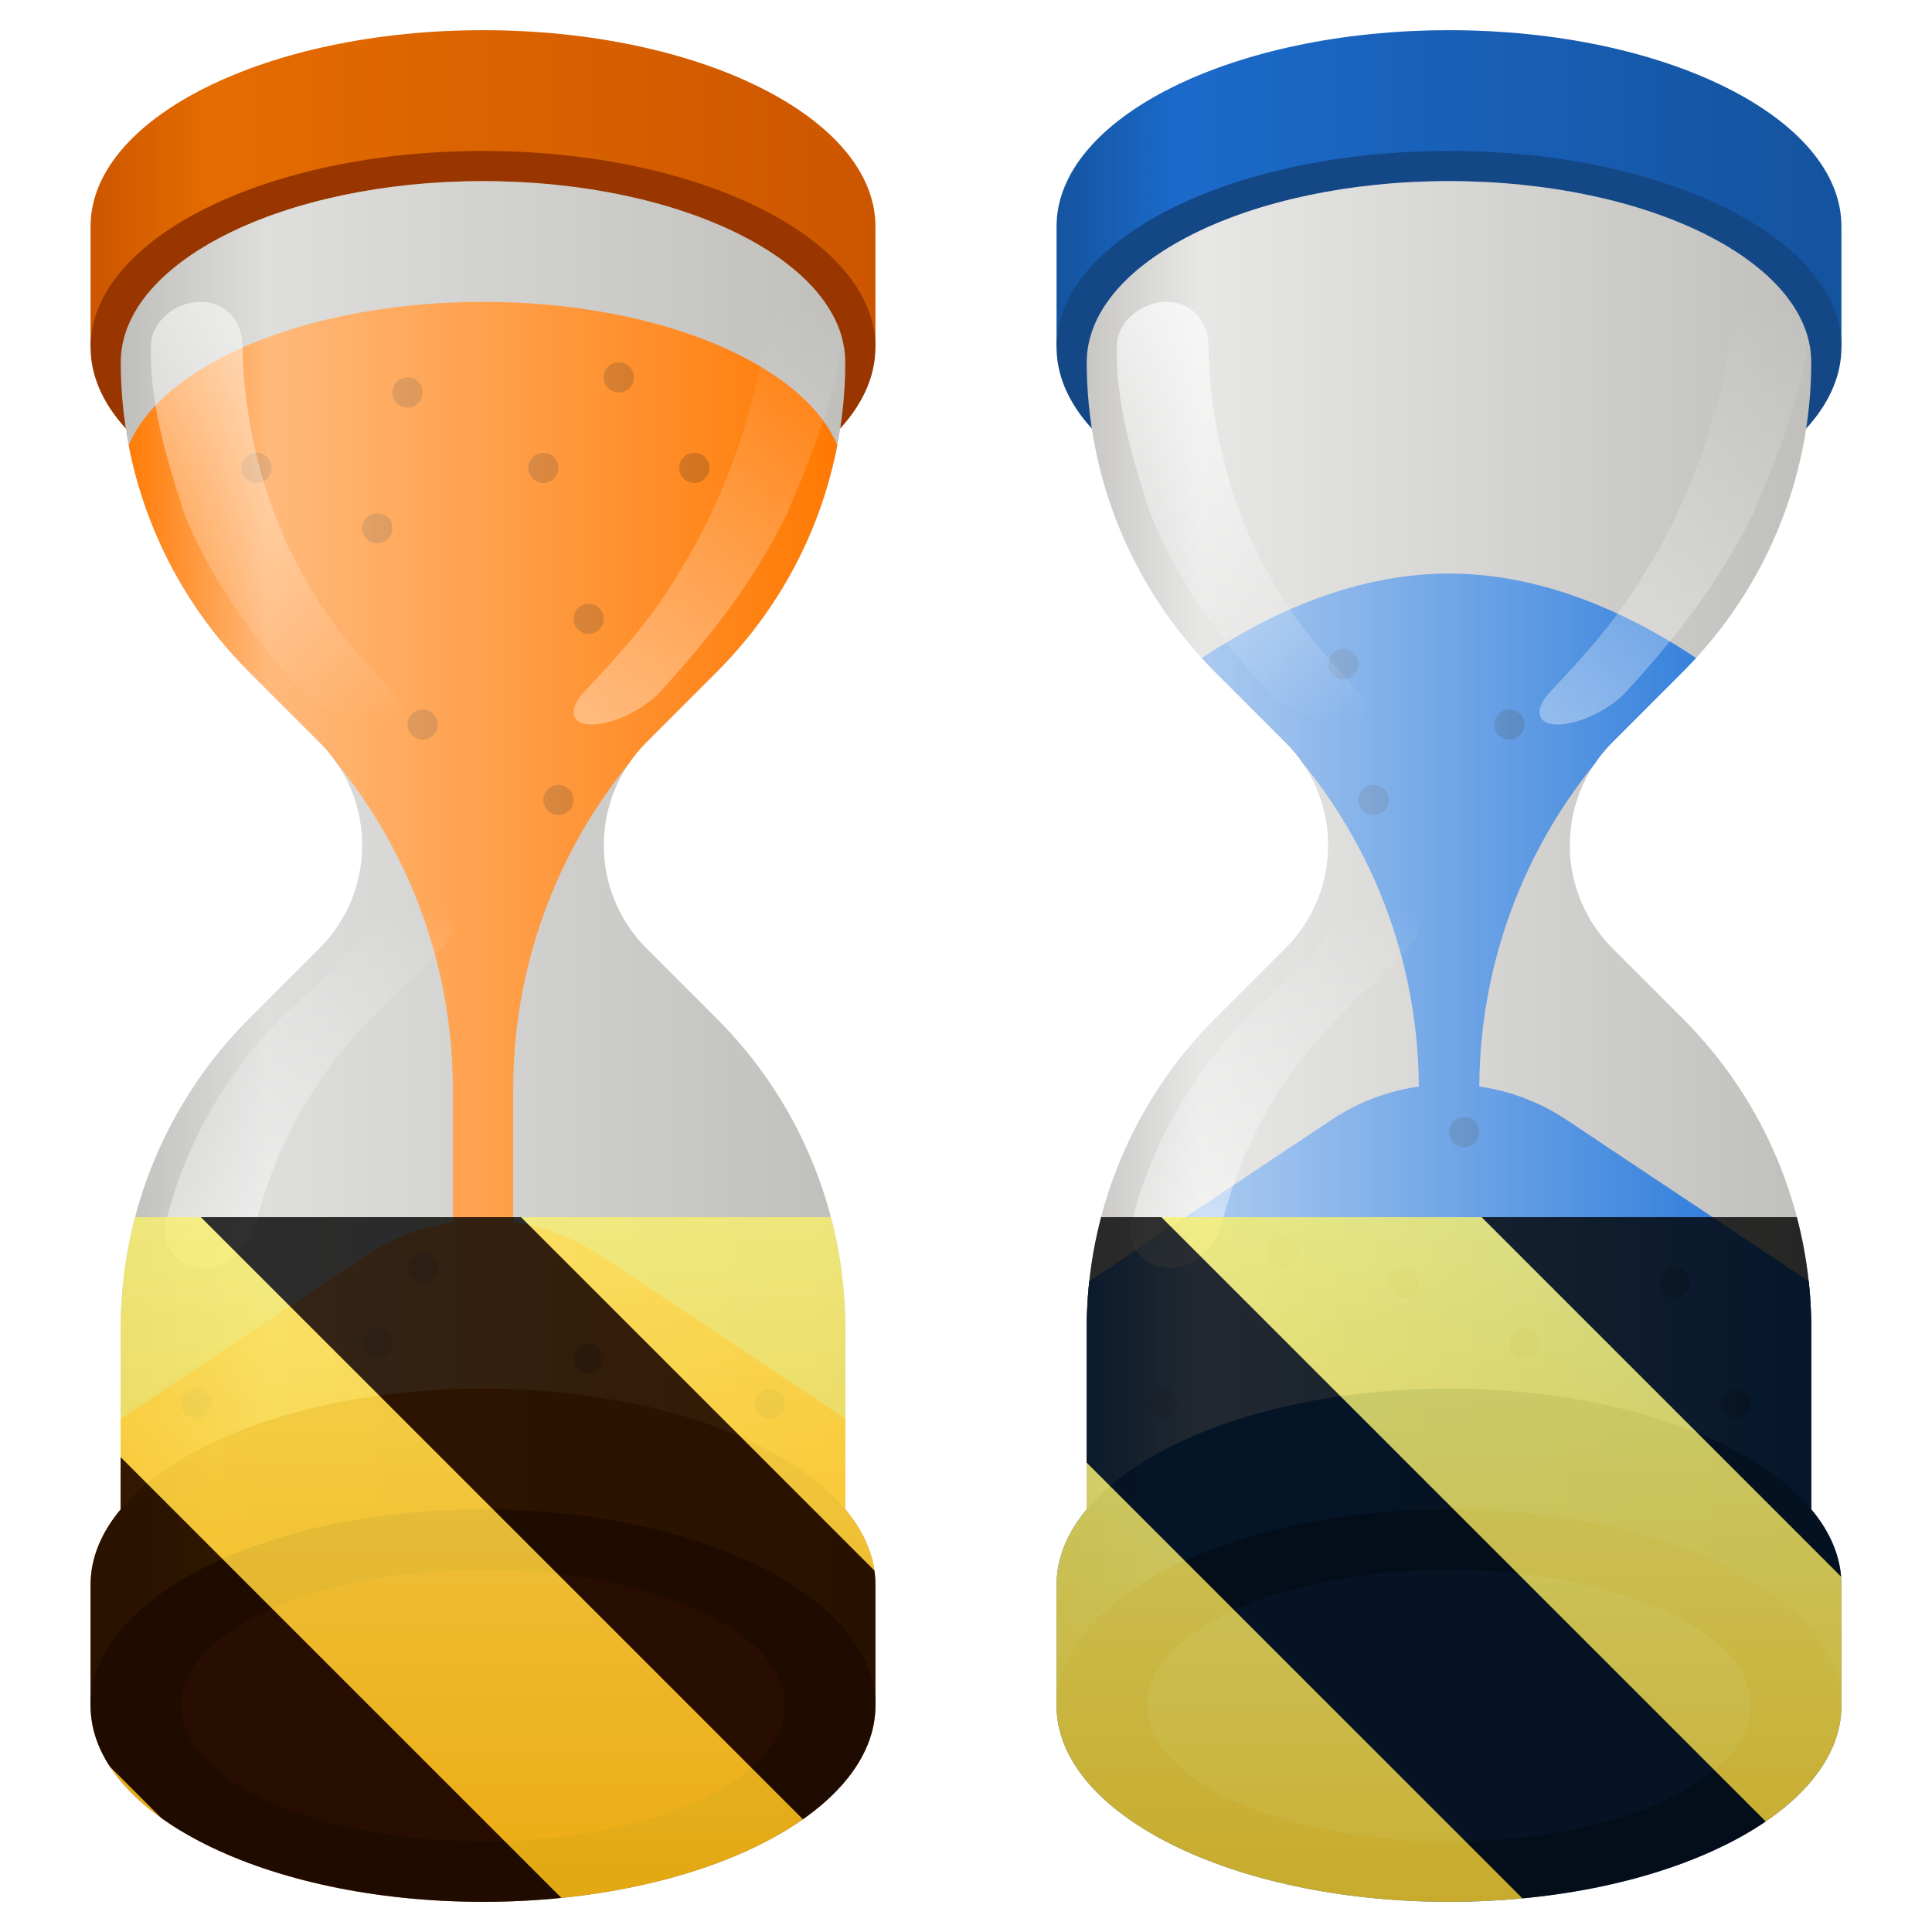
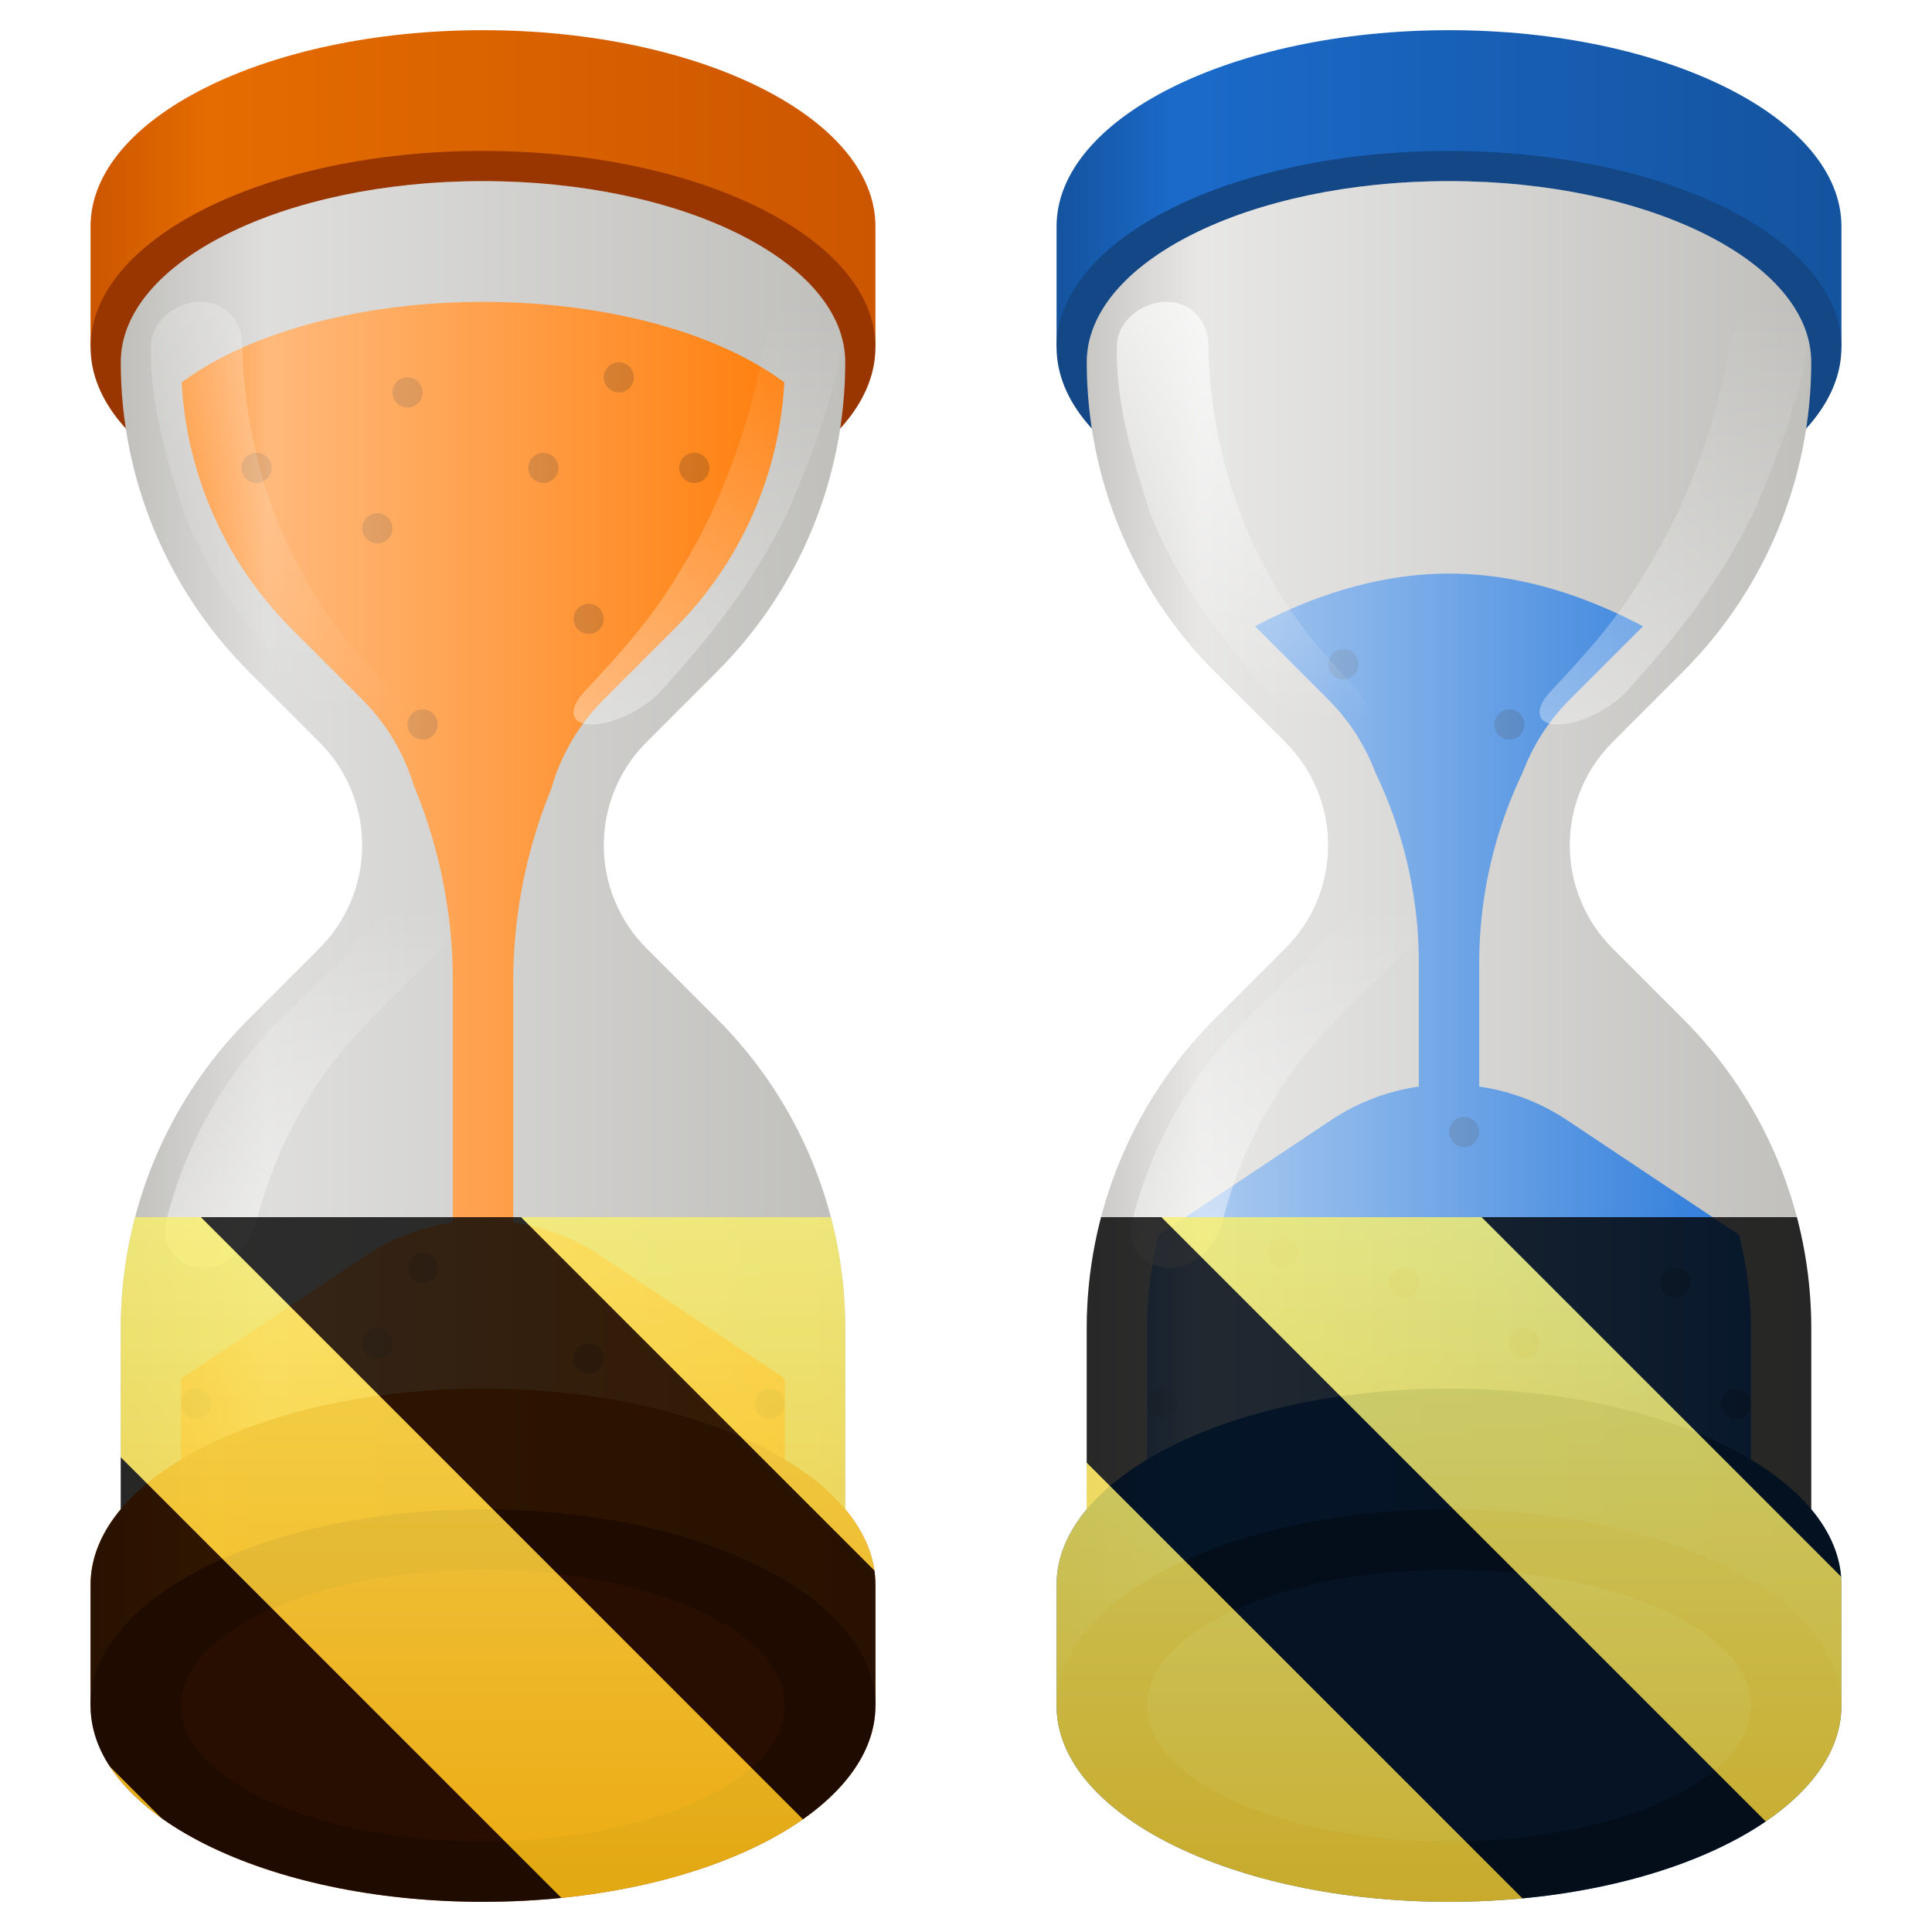
<svg xmlns="http://www.w3.org/2000/svg" xmlns:xlink="http://www.w3.org/1999/xlink" height="128px" viewBox="0 0 128 128" width="128px">
  <linearGradient id="a" gradientUnits="userSpaceOnUse">
    <stop offset="0" stop-color="#cc5600" />
    <stop offset="0.151" stop-color="#e56c00" />
    <stop offset="1" stop-color="#cc5600" />
  </linearGradient>
  <linearGradient id="b" x1="6" x2="58" xlink:href="#a" y1="15" y2="15" />
  <clipPath id="c">
-     <path d="m 8 20 h 48 v 94 h -48 z m 0 0" />
+     <path d="m 12 20 h 40 v 90 h -40 z m 0 0" />
  </clipPath>
  <clipPath id="d">
-     <path d="m 32 12 c -13.254 0 -24 5.371 -24 12 c 0 7.684 3.051 15.051 8.484 20.484 l 4.688 4.688 c 1.812 1.812 2.828 4.266 2.828 6.828 s -1.016 5.016 -2.828 6.828 l -4.688 4.688 c -5.434 5.434 -8.484 12.801 -8.484 20.484 v 26 h 48 v -26 c 0 -7.684 -3.051 -15.051 -8.484 -20.484 l -4.688 -4.688 c -1.812 -1.812 -2.828 -4.266 -2.828 -6.828 s 1.016 -5.016 2.828 -6.828 l 4.688 -4.688 c 5.434 -5.434 8.484 -12.801 8.484 -20.484 c 0 -6.629 -10.746 -12 -24 -12 z m 0 0" />
+     <path d="m 32 16 c -6.086 0 -11.566 1.285 -15.184 3.094 c -3.613 1.805 -4.816 3.754 -4.816 4.906 c 0 6.625 2.629 12.973 7.312 17.656 l 4.688 4.688 c 2.559 2.559 4 6.035 4 9.656 s -1.441 7.098 -4 9.656 l -4.688 4.688 c -4.684 4.684 -7.312 11.031 -7.312 17.656 v 22 h 40 v -22 c 0 -6.625 -2.629 -12.973 -7.312 -17.656 l -4.688 -4.688 c -2.559 -2.559 -4 -6.035 -4 -9.656 s 1.441 -7.098 4 -9.656 l 4.688 -4.688 c 4.684 -4.684 7.312 -11.031 7.312 -17.656 c 0 -1.152 -1.203 -3.102 -4.816 -4.906 c -3.617 -1.809 -9.098 -3.094 -15.184 -3.094 z m 0 0" />
  </clipPath>
  <linearGradient id="e" gradientUnits="userSpaceOnUse" x1="8" x2="56" y1="63" y2="63">
    <stop offset="0" stop-color="#ffffff" stop-opacity="0" />
    <stop offset="0.203" stop-color="#ffffff" stop-opacity="0.482" />
    <stop offset="1" stop-color="#ffffff" stop-opacity="0" />
  </linearGradient>
  <linearGradient id="f" gradientTransform="matrix(1 0 0 1.076923 0.020052 -186.7692)" gradientUnits="userSpaceOnUse" x1="18.262" x2="18.262" y1="192" y2="218">
-     <stop offset="0" stop-color="#ffffff" stop-opacity="0.537" />
+     <stop offset="0" stop-color="#ffffff" stop-opacity="0.243" />
    <stop offset="1" stop-color="#ffffff" stop-opacity="0" />
  </linearGradient>
  <linearGradient id="g" gradientUnits="userSpaceOnUse">
    <stop offset="0" stop-color="#ffffff" stop-opacity="0.498" />
    <stop offset="1" stop-color="#ffffff" stop-opacity="0" />
  </linearGradient>
  <linearGradient id="h" x1="20.467" x2="20.467" xlink:href="#g" y1="84" y2="60" />
  <linearGradient id="i" gradientUnits="userSpaceOnUse">
    <stop offset="0" stop-color="#ffffff" stop-opacity="0.353" />
    <stop offset="1" stop-color="#ffffff" stop-opacity="0" />
  </linearGradient>
  <linearGradient id="j" gradientTransform="matrix(-0.843082 0 -0.164943 1.076923 96.23744 -186.7692)" x1="18.262" x2="18.262" xlink:href="#i" y1="218" y2="192" />
  <linearGradient id="k" x1="6" x2="58" xlink:href="#a" y1="105" y2="105" />
  <linearGradient id="l" gradientUnits="userSpaceOnUse">
    <stop offset="0" stop-color="#14539e" />
    <stop offset="0.151" stop-color="#1b6aca" />
    <stop offset="1" stop-color="#14539e" />
  </linearGradient>
  <linearGradient id="m" x1="70" x2="122" xlink:href="#l" y1="15" y2="15" />
  <clipPath id="n">
-     <path d="m 72 38 h 48 v 76 h -48 z m 0 0" />
+     <path d="m 76 38 h 40 v 72 h -40 z m 0 0" />
  </clipPath>
  <clipPath id="o">
-     <path d="m 96 12 c 13.254 0 24 5.371 24 12 c 0 7.684 -3.051 15.051 -8.484 20.484 l -4.688 4.688 c -1.812 1.812 -2.828 4.266 -2.828 6.828 s 1.016 5.016 2.828 6.828 l 4.688 4.688 c 5.434 5.434 8.484 12.801 8.484 20.484 v 26 h -48 v -26 c 0 -7.684 3.051 -15.051 8.484 -20.484 l 4.688 -4.688 c 1.812 -1.812 2.828 -4.266 2.828 -6.828 s -1.016 -5.016 -2.828 -6.828 l -4.688 -4.688 c -5.434 -5.434 -8.484 -12.801 -8.484 -20.484 c 0 -6.629 10.746 -12 24 -12 z m 0 0" />
+     <path d="m 96 16 c -6.086 0 -11.566 1.285 -15.184 3.094 c -3.613 1.805 -4.816 3.754 -4.816 4.906 c 0 6.625 2.629 12.973 7.312 17.656 l 4.688 4.688 c 2.559 2.559 4 6.035 4 9.656 s -1.441 7.098 -4 9.656 l -4.688 4.688 c -4.684 4.684 -7.312 11.031 -7.312 17.656 v 22 h 40 v -22 c 0 -6.625 -2.629 -12.973 -7.312 -17.656 l -4.688 -4.688 c -2.559 -2.559 -4 -6.035 -4 -9.656 s 1.441 -7.098 4 -9.656 l 4.688 -4.688 c 4.684 -4.684 7.312 -11.031 7.312 -17.656 c 0 -1.152 -1.203 -3.102 -4.82 -4.906 c -3.613 -1.809 -9.094 -3.094 -15.18 -3.094 z m 0 0" />
  </clipPath>
  <linearGradient id="p" gradientUnits="userSpaceOnUse" x1="72" x2="120" y1="63" y2="63">
    <stop offset="0" stop-color="#ffffff" stop-opacity="0.122" />
    <stop offset="0.157" stop-color="#ffffff" stop-opacity="0.631" />
    <stop offset="1" stop-color="#ffffff" stop-opacity="0" />
  </linearGradient>
  <linearGradient id="q" gradientTransform="matrix(1 0 0 1.076923 64.02005 -186.7692)" gradientUnits="userSpaceOnUse" x1="18.262" x2="18.262" y1="192" y2="218">
    <stop offset="0" stop-color="#ffffff" stop-opacity="0.667" />
    <stop offset="1" stop-color="#ffffff" stop-opacity="0" />
  </linearGradient>
  <linearGradient id="r" x1="84.467" x2="84.467" xlink:href="#g" y1="84" y2="60" />
  <linearGradient id="s" gradientTransform="matrix(-0.843082 0 -0.164943 1.076923 160.2374 -186.7692)" x1="18.262" x2="18.262" xlink:href="#i" y1="218" y2="192" />
  <linearGradient id="t" x1="70" x2="122" xlink:href="#l" y1="105" y2="105" />
  <clipPath id="u">
-     <path d="m 8 20 h 48 v 94 h -48 z m 0 0" />
+     <path d="m 12 20 h 40 v 90 h -40 z m 0 0" />
  </clipPath>
  <clipPath id="v">
-     <path d="m 32 12 c -13.254 0 -24 5.371 -24 12 c 0 7.684 3.051 15.051 8.484 20.484 l 4.688 4.688 c 1.812 1.812 2.828 4.266 2.828 6.828 s -1.016 5.016 -2.828 6.828 l -4.688 4.688 c -5.434 5.434 -8.484 12.801 -8.484 20.484 v 26 h 48 v -26 c 0 -7.684 -3.051 -15.051 -8.484 -20.484 l -4.688 -4.688 c -1.812 -1.812 -2.828 -4.266 -2.828 -6.828 s 1.016 -5.016 2.828 -6.828 l 4.688 -4.688 c 5.434 -5.434 8.484 -12.801 8.484 -20.484 c 0 -6.629 -10.746 -12 -24 -12 z m 0 0" />
+     <path d="m 32 16 c -6.086 0 -11.566 1.285 -15.184 3.094 c -3.613 1.805 -4.816 3.754 -4.816 4.906 c 0 6.625 2.629 12.973 7.312 17.656 l 4.688 4.688 c 2.559 2.559 4 6.035 4 9.656 s -1.441 7.098 -4 9.656 l -4.688 4.688 c -4.684 4.684 -7.312 11.031 -7.312 17.656 v 22 h 40 v -22 c 0 -6.625 -2.629 -12.973 -7.312 -17.656 l -4.688 -4.688 c -2.559 -2.559 -4 -6.035 -4 -9.656 s 1.441 -7.098 4 -9.656 l 4.688 -4.688 c 4.684 -4.684 7.312 -11.031 7.312 -17.656 c 0 -1.152 -1.203 -3.102 -4.816 -4.906 c -3.617 -1.809 -9.098 -3.094 -15.184 -3.094 z m 0 0" />
  </clipPath>
  <clipPath id="w">
-     <path d="m 72 38 h 48 v 76 h -48 z m 0 0" />
+     <path d="m 76 38 h 40 v 72 h -40 z m 0 0" />
  </clipPath>
  <clipPath id="x">
-     <path d="m 96 12 c 13.254 0 24 5.371 24 12 c 0 7.684 -3.051 15.051 -8.484 20.484 l -4.688 4.688 c -1.812 1.812 -2.828 4.266 -2.828 6.828 s 1.016 5.016 2.828 6.828 l 4.688 4.688 c 5.434 5.434 8.484 12.801 8.484 20.484 v 26 h -48 v -26 c 0 -7.684 3.051 -15.051 8.484 -20.484 l 4.688 -4.688 c 1.812 -1.812 2.828 -4.266 2.828 -6.828 s -1.016 -5.016 -2.828 -6.828 l -4.688 -4.688 c -5.434 -5.434 -8.484 -12.801 -8.484 -20.484 c 0 -6.629 10.746 -12 24 -12 z m 0 0" />
+     <path d="m 96 16 c -6.086 0 -11.566 1.285 -15.184 3.094 c -3.613 1.805 -4.816 3.754 -4.816 4.906 c 0 6.625 2.629 12.973 7.312 17.656 l 4.688 4.688 c 2.559 2.559 4 6.035 4 9.656 s -1.441 7.098 -4 9.656 l -4.688 4.688 c -4.684 4.684 -7.312 11.031 -7.312 17.656 v 22 h 40 v -22 c 0 -6.625 -2.629 -12.973 -7.312 -17.656 l -4.688 -4.688 c -2.559 -2.559 -4 -6.035 -4 -9.656 s 1.441 -7.098 4 -9.656 l 4.688 -4.688 c 4.684 -4.684 7.312 -11.031 7.312 -17.656 c 0 -1.152 -1.203 -3.102 -4.82 -4.906 c -3.613 -1.809 -9.094 -3.094 -15.18 -3.094 z m 0 0" />
  </clipPath>
  <clipPath id="y">
    <rect height="128" width="128" />
  </clipPath>
  <clipPath id="z">
    <rect height="128" width="128" />
  </clipPath>
  <filter id="A" height="100%" width="100%" x="0%" y="0%">
    <feColorMatrix in="SourceGraphic" type="matrix" values="0 0 0 0 1 0 0 0 0 1 0 0 0 0 1 0 0 0 1 0" />
  </filter>
  <mask id="B">
    <g clip-path="url(#z)" filter="url(#A)">
      <g clip-path="url(#y)">
        <path d="m 32 2 c -14.359 0 -26 5.82 -26 13 v 8 h 5.523 c 4.922 3.152 12.477 4.996 20.477 5 c 8 -0.004 15.555 -1.848 20.477 -5 h 5.523 v -8 c 0 -7.18 -11.641 -13 -26 -13 z m 0 0" fill="url(#b)" />
        <path d="m 58 23 c 0 7.18 -11.641 13 -26 13 s -26 -5.82 -26 -13 s 11.641 -13 26 -13 s 26 5.82 26 13 z m 0 0" fill="#993600" />
        <path d="m 32 12 c -13.254 0 -24 5.371 -24 12 c 0 7.684 3.051 15.051 8.484 20.484 l 4.688 4.688 c 1.812 1.812 2.828 4.266 2.828 6.828 s -1.016 5.016 -2.828 6.828 l -4.688 4.688 c -5.434 5.434 -8.484 12.801 -8.484 20.484 v 26 h 48 v -26 c 0 -7.684 -3.051 -15.051 -8.484 -20.484 l -4.688 -4.688 c -1.812 -1.812 -2.828 -4.266 -2.828 -6.828 s 1.016 -5.016 2.828 -6.828 l 4.688 -4.688 c 5.434 -5.434 8.484 -12.801 8.484 -20.484 c 0 -6.629 -10.746 -12 -24 -12 z m 0 0" fill="#c0bfbc" />
        <g clip-path="url(#u)">
          <g clip-path="url(#v)">
-             <path d="m 32 20 c -13.254 0 -24 5.371 -24 12 v 16 h 12 c 6.402 6.402 10 15.086 10 24.145 v 8.84 c -2.035 0.293 -4.023 1.031 -5.809 2.223 l -16.191 10.793 v 20 h 48 v -20 l -16.191 -10.793 c -1.785 -1.191 -3.773 -1.93 -5.809 -2.223 v -8.84 c 0 -9.059 3.598 -17.742 10 -24.145 h 12 v -16 c 0 -6.629 -10.746 -12 -24 -12 z m 0 0" fill="#ff7800" />
+             <path d="m 32 20 c -13.254 0 -24 5.371 -24 12 v 16 h 17.41 c 3.008 5.16 4.59 11.027 4.59 17 v 16 h -0.078 c -2.008 0.301 -3.969 1.031 -5.73 2.207 l -16.191 10.793 v 20 h 48 v -20 l -16.191 -10.793 c -1.762 -1.176 -3.723 -1.906 -5.73 -2.207 h -0.078 v -16 c 0.012 -5.977 1.609 -11.844 4.629 -17 h 17.371 v -16 c 0 -6.629 -10.746 -12 -24 -12 z m 0 0" fill="#ff7800" />
          </g>
        </g>
        <path d="m 18 31 c 0 0.551 -0.449 1 -1 1 s -1 -0.449 -1 -1 s 0.449 -1 1 -1 s 1 0.449 1 1 z m 0 0" fill-opacity="0.2" />
        <path d="m 26 35 c 0 0.551 -0.449 1 -1 1 s -1 -0.449 -1 -1 s 0.449 -1 1 -1 s 1 0.449 1 1 z m 0 0" fill-opacity="0.2" />
        <path d="m 37 31 c 0 0.551 -0.449 1 -1 1 s -1 -0.449 -1 -1 s 0.449 -1 1 -1 s 1 0.449 1 1 z m 0 0" fill-opacity="0.2" />
        <path d="m 28 26 c 0 0.551 -0.449 1 -1 1 s -1 -0.449 -1 -1 s 0.449 -1 1 -1 s 1 0.449 1 1 z m 0 0" fill-opacity="0.2" />
        <path d="m 40 41 c 0 0.551 -0.449 1 -1 1 s -1 -0.449 -1 -1 s 0.449 -1 1 -1 s 1 0.449 1 1 z m 0 0" fill-opacity="0.2" />
        <path d="m 47 31 c 0 0.551 -0.449 1 -1 1 s -1 -0.449 -1 -1 s 0.449 -1 1 -1 s 1 0.449 1 1 z m 0 0" fill-opacity="0.2" />
        <path d="m 42 25 c 0 0.551 -0.449 1 -1 1 s -1 -0.449 -1 -1 s 0.449 -1 1 -1 s 1 0.449 1 1 z m 0 0" fill-opacity="0.2" />
        <path d="m 29 48 c 0 0.551 -0.449 1 -1 1 s -1 -0.449 -1 -1 s 0.449 -1 1 -1 s 1 0.449 1 1 z m 0 0" fill-opacity="0.2" />
-         <path d="m 38 53 c 0 0.551 -0.449 1 -1 1 s -1 -0.449 -1 -1 s 0.449 -1 1 -1 s 1 0.449 1 1 z m 0 0" fill-opacity="0.2" />
        <path d="m 29 84 c 0 0.551 -0.449 1 -1 1 s -1 -0.449 -1 -1 s 0.449 -1 1 -1 s 1 0.449 1 1 z m 0 0" fill-opacity="0.2" />
        <path d="m 40 90 c 0 0.551 -0.449 1 -1 1 s -1 -0.449 -1 -1 s 0.449 -1 1 -1 s 1 0.449 1 1 z m 0 0" fill-opacity="0.2" />
        <path d="m 26 89 c 0 0.551 -0.449 1 -1 1 s -1 -0.449 -1 -1 s 0.449 -1 1 -1 s 1 0.449 1 1 z m 0 0" fill-opacity="0.2" />
        <path d="m 52 93 c 0 0.551 -0.449 1 -1 1 s -1 -0.449 -1 -1 s 0.449 -1 1 -1 s 1 0.449 1 1 z m 0 0" fill-opacity="0.2" />
        <path d="m 14 93 c 0 0.551 -0.449 1 -1 1 s -1 -0.449 -1 -1 s 0.449 -1 1 -1 s 1 0.449 1 1 z m 0 0" fill-opacity="0.2" />
        <path d="m 32 12 c -13.254 0 -24 5.371 -24 12 c 0 7.684 3.051 15.051 8.484 20.484 l 4.688 4.688 c 1.812 1.812 2.828 4.266 2.828 6.828 s -1.016 5.016 -2.828 6.828 l -4.688 4.688 c -5.434 5.434 -8.484 12.801 -8.484 20.484 v 26 h 48 v -26 c 0 -7.684 -3.051 -15.051 -8.484 -20.484 l -4.688 -4.688 c -1.812 -1.812 -2.828 -4.266 -2.828 -6.828 s 1.016 -5.016 2.828 -6.828 l 4.688 -4.688 c 5.434 -5.434 8.484 -12.801 8.484 -20.484 c 0 -6.629 -10.746 -12 -24 -12 z m 0 0" fill="url(#e)" />
        <path d="m 10 22.852 c -0.125 3.816 1.086 7.723 2.227 11.242 c 1.969 4.797 4.793 8.383 7.766 11.695 c 1.105 1.234 3.371 2.211 5.027 2.211 s 2.086 -0.984 0.957 -2.195 c -2.285 -2.449 -4.523 -4.949 -6.074 -8.051 c -2.41 -4.258 -3.801 -9.938 -3.84 -14.879 c -0.012 -1.59 -1.141 -2.875 -2.734 -2.875 h -0.078 c -1.59 0 -3.199 1.266 -3.25 2.852 z m 0 0" fill="url(#f)" />
        <path d="m 23.539 62.473 c -1.441 1.801 -3.246 3.32 -4.969 5.043 c -3.699 3.715 -6.305 8.352 -7.57 13.398 c -0.422 1.684 0.809 3.086 2.547 3.086 c 1.578 0 3.031 -1.402 3.453 -3.086 c 1.266 -5.047 3.871 -9.684 7.57 -13.398 c 1.531 -1.66 3.496 -3.266 4.973 -5.047 c 1.039 -1.246 0.273 -2.469 -1.355 -2.469 h -0.102 c -1.629 0 -3.531 1.203 -4.547 2.473 z m 0 0" fill="url(#h)" />
        <path d="m 55.719 22.852 c -0.48 3.816 -2.098 7.723 -3.598 11.242 c -2.395 4.797 -5.328 8.383 -8.34 11.695 c -1.125 1.234 -3.18 2.211 -4.578 2.211 s -1.609 -0.984 -0.469 -2.195 c 2.301 -2.449 4.57 -4.949 6.355 -8.051 c 2.684 -4.258 4.727 -9.938 5.512 -14.879 c 0.254 -1.59 1.406 -2.875 2.746 -2.875 h 0.066 c 1.344 0 2.504 1.266 2.305 2.852 z m 0 0" fill="url(#j)" />
        <path d="m 32 92 c -14.359 0 -26 5.82 -26 13 v 8 h 5.523 c 4.922 3.152 12.477 4.996 20.477 5 c 8 -0.004 15.555 -1.848 20.477 -5 h 5.523 v -8 c 0 -7.18 -11.641 -13 -26 -13 z m 0 0" fill="url(#k)" />
        <path d="m 58 113 c 0 7.18 -11.641 13 -26 13 s -26 -5.82 -26 -13 s 11.641 -13 26 -13 s 26 5.82 26 13 z m 0 0" fill="#993600" />
        <path d="m 47.871 112.988 c -0.996 4.004 -7.801 7.012 -15.871 7.012 c -8.062 0 -14.863 -3 -15.871 -7 c -0.082 0.332 -0.129 0.664 -0.129 1 c 0 4.418 7.164 8 16 8 s 16 -3.582 16 -8 c 0 -0.34 -0.043 -0.676 -0.129 -1.012 z m 0 0" fill="#993600" fill-opacity="0.502" />
        <path d="m 52 113 c 0 4.969 -8.953 9 -20 9 s -20 -4.031 -20 -9 s 8.953 -9 20 -9 s 20 4.031 20 9 z m 0 0" fill="#c64600" />
        <path d="m 96 2 c -14.359 0 -26 5.82 -26 13 v 8 h 5.523 c 4.922 3.152 12.477 4.996 20.477 5 c 8 -0.004 15.555 -1.848 20.477 -5 h 5.523 v -8 c 0 -7.18 -11.641 -13 -26 -13 z m 0 0" fill="url(#m)" />
        <path d="m 122 23 c 0 7.18 -11.641 13 -26 13 s -26 -5.82 -26 -13 s 11.641 -13 26 -13 s 26 5.82 26 13 z m 0 0" fill="#134786" />
        <path d="m 96 12 c -13.254 0 -24 5.371 -24 12 c 0 7.684 3.051 15.051 8.484 20.484 l 4.688 4.688 c 1.812 1.812 2.828 4.266 2.828 6.828 s -1.016 5.016 -2.828 6.828 l -4.688 4.688 c -5.434 5.434 -8.484 12.801 -8.484 20.484 v 26 h 48 v -26 c 0 -7.684 -3.051 -15.051 -8.484 -20.484 l -4.688 -4.688 c -1.812 -1.812 -2.828 -4.266 -2.828 -6.828 s 1.016 -5.016 2.828 -6.828 l 4.688 -4.688 c 5.434 -5.434 8.484 -12.801 8.484 -20.484 c 0 -6.629 -10.746 -12 -24 -12 z m 0 0" fill="#c0bfbc" />
        <g clip-path="url(#w)">
          <g clip-path="url(#x)">
-             <path d="m 96 38 c -13.254 0 -24 12 -24 12 v 2 h 10 v -4 h 2 c 6.363 6.363 9.957 14.984 10 23.984 c -2.039 0.293 -4.023 1.031 -5.809 2.223 l -16.191 10.793 v 29 h 48 v -29 l -16.191 -10.793 c -1.781 -1.188 -3.766 -1.93 -5.801 -2.223 c 0.039 -9 3.629 -17.617 9.992 -23.984 h 2 v 4 h 10 v -2 s -10.746 -12 -24 -12 z m 8.883 14 v 4 h 1.117 v -4 z m 0 0" fill="#1c71d8" />
+             <path d="m 96 38 c -13.254 0 -24 12 -24 12 v 2 h 10 v -4 h 7.344 c 3.027 4.703 4.645 10.176 4.656 15.77 v 8.23 h -0.078 c -2.012 0.301 -3.969 1.031 -5.73 2.207 l -16.191 10.793 v 29 h 48 v -29 l -16.191 -10.793 c -1.758 -1.172 -3.715 -1.906 -5.723 -2.207 h -0.086 v -8.23 c 0.012 -5.594 1.629 -11.066 4.656 -15.77 h 7.344 v 4 h 10 v -2 s -10.746 -12 -24 -12 z m 0 0" fill="#1c71d8" />
          </g>
        </g>
        <path d="m 88 44 c 0 0.551 0.449 1 1 1 s 1 -0.449 1 -1 s -0.449 -1 -1 -1 s -1 0.449 -1 1 z m 0 0" fill-opacity="0.2" />
        <path d="m 99 48 c 0 0.551 0.449 1 1 1 s 1 -0.449 1 -1 s -0.449 -1 -1 -1 s -1 0.449 -1 1 z m 0 0" fill-opacity="0.2" />
-         <path d="m 90 53 c 0 0.551 0.449 1 1 1 s 1 -0.449 1 -1 s -0.449 -1 -1 -1 s -1 0.449 -1 1 z m 0 0" fill-opacity="0.2" />
        <path d="m 84 83 c 0 0.551 0.449 1 1 1 s 1 -0.449 1 -1 s -0.449 -1 -1 -1 s -1 0.449 -1 1 z m 0 0" fill-opacity="0.2" />
        <path d="m 110 85 c 0 0.551 0.449 1 1 1 s 1 -0.449 1 -1 s -0.449 -1 -1 -1 s -1 0.449 -1 1 z m 0 0" fill-opacity="0.2" />
        <path d="m 96 75 c 0 0.551 0.449 1 1 1 s 1 -0.449 1 -1 s -0.449 -1 -1 -1 s -1 0.449 -1 1 z m 0 0" fill-opacity="0.2" />
        <path d="m 92 85 c 0 0.551 0.449 1 1 1 s 1 -0.449 1 -1 s -0.449 -1 -1 -1 s -1 0.449 -1 1 z m 0 0" fill-opacity="0.2" />
        <path d="m 100 89 c 0 0.551 0.449 1 1 1 s 1 -0.449 1 -1 s -0.449 -1 -1 -1 s -1 0.449 -1 1 z m 0 0" fill-opacity="0.2" />
        <path d="m 76 93 c 0 0.551 0.449 1 1 1 s 1 -0.449 1 -1 s -0.449 -1 -1 -1 s -1 0.449 -1 1 z m 0 0" fill-opacity="0.2" />
        <path d="m 114 93 c 0 0.551 0.449 1 1 1 s 1 -0.449 1 -1 s -0.449 -1 -1 -1 s -1 0.449 -1 1 z m 0 0" fill-opacity="0.2" />
        <path d="m 96 12 c -13.254 0 -24 5.371 -24 12 c 0 7.684 3.051 15.051 8.484 20.484 l 4.688 4.688 c 1.812 1.812 2.828 4.266 2.828 6.828 s -1.016 5.016 -2.828 6.828 l -4.688 4.688 c -5.434 5.434 -8.484 12.801 -8.484 20.484 v 26 h 48 v -26 c 0 -7.684 -3.051 -15.051 -8.484 -20.484 l -4.688 -4.688 c -1.812 -1.812 -2.828 -4.266 -2.828 -6.828 s 1.016 -5.016 2.828 -6.828 l 4.688 -4.688 c 5.434 -5.434 8.484 -12.801 8.484 -20.484 c 0 -6.629 -10.746 -12 -24 -12 z m 0 0" fill="url(#p)" />
        <path d="m 74 22.852 c -0.125 3.816 1.086 7.723 2.227 11.242 c 1.969 4.797 4.793 8.383 7.766 11.695 c 1.105 1.234 3.371 2.211 5.027 2.211 s 2.086 -0.984 0.957 -2.195 c -2.285 -2.449 -4.523 -4.949 -6.074 -8.051 c -2.41 -4.258 -3.801 -9.938 -3.84 -14.879 c -0.012 -1.59 -1.141 -2.875 -2.734 -2.875 h -0.078 c -1.59 0 -3.199 1.266 -3.25 2.852 z m 0 0" fill="url(#q)" />
        <path d="m 87.539 62.473 c -1.441 1.801 -3.246 3.32 -4.969 5.043 c -3.699 3.715 -6.305 8.352 -7.57 13.398 c -0.422 1.684 0.809 3.086 2.547 3.086 c 1.578 0 3.031 -1.402 3.453 -3.086 c 1.266 -5.047 3.871 -9.684 7.57 -13.398 c 1.531 -1.66 3.496 -3.266 4.973 -5.047 c 1.039 -1.246 0.273 -2.469 -1.355 -2.469 h -0.102 c -1.629 0 -3.531 1.203 -4.547 2.473 z m 0 0" fill="url(#r)" />
        <path d="m 119.719 22.852 c -0.48 3.816 -2.098 7.723 -3.598 11.242 c -2.395 4.797 -5.328 8.383 -8.34 11.695 c -1.125 1.234 -3.18 2.211 -4.578 2.211 s -1.609 -0.984 -0.469 -2.195 c 2.301 -2.449 4.57 -4.949 6.355 -8.051 c 2.684 -4.258 4.727 -9.938 5.512 -14.879 c 0.254 -1.59 1.406 -2.875 2.746 -2.875 h 0.066 c 1.344 0 2.504 1.266 2.305 2.852 z m 0 0" fill="url(#s)" />
        <path d="m 96 92 c -14.359 0 -26 5.82 -26 13 v 8 h 5.523 c 4.922 3.152 12.477 4.996 20.477 5 c 8 -0.004 15.555 -1.848 20.477 -5 h 5.523 v -8 c 0 -7.18 -11.641 -13 -26 -13 z m 0 0" fill="url(#t)" />
        <path d="m 122 113 c 0 7.18 -11.641 13 -26 13 s -26 -5.82 -26 -13 s 11.641 -13 26 -13 s 26 5.82 26 13 z m 0 0" fill="#134786" />
        <path d="m 111.871 112.988 c -0.996 4.004 -7.801 7.012 -15.871 7.012 c -8.062 0 -14.863 -3 -15.871 -7 c -0.082 0.332 -0.129 0.664 -0.129 1 c 0 4.418 7.164 8 16 8 s 16 -3.582 16 -8 c 0 -0.34 -0.043 -0.676 -0.129 -1.012 z m 0 0" fill="#134786" fill-opacity="0.502" />
        <path d="m 116 113 c 0 4.969 -8.953 9 -20 9 s -20 -4.031 -20 -9 s 8.953 -9 20 -9 s 20 4.031 20 9 z m 0 0" fill="#1a5fb4" />
      </g>
    </g>
  </mask>
  <mask id="C">
    <g filter="url(#A)">
      <rect fill-opacity="0.8" height="128" width="128" />
    </g>
  </mask>
  <linearGradient id="D" gradientTransform="matrix(0 0.37 -0.98462 0 295.385 -30.36)" gradientUnits="userSpaceOnUse" x1="300" x2="428" y1="235" y2="235">
    <stop offset="0" stop-color="#f9f06b" />
    <stop offset="1" stop-color="#f5c211" />
  </linearGradient>
  <clipPath id="E">
    <rect height="128" width="128" />
  </clipPath>
  <clipPath id="F">
    <rect height="128" width="128" />
  </clipPath>
  <path d="m 32 2 c -14.359 0 -26 5.82 -26 13 v 8 h 5.523 c 4.922 3.152 12.477 4.996 20.477 5 c 8 -0.004 15.555 -1.848 20.477 -5 h 5.523 v -8 c 0 -7.18 -11.641 -13 -26 -13 z m 0 0" fill="url(#b)" />
  <path d="m 58 23 c 0 7.18 -11.641 13 -26 13 s -26 -5.82 -26 -13 s 11.641 -13 26 -13 s 26 5.82 26 13 z m 0 0" fill="#993600" />
  <path d="m 32 12 c -13.254 0 -24 5.371 -24 12 c 0 7.684 3.051 15.051 8.484 20.484 l 4.688 4.688 c 1.812 1.812 2.828 4.266 2.828 6.828 s -1.016 5.016 -2.828 6.828 l -4.688 4.688 c -5.434 5.434 -8.484 12.801 -8.484 20.484 v 26 h 48 v -26 c 0 -7.684 -3.051 -15.051 -8.484 -20.484 l -4.688 -4.688 c -1.812 -1.812 -2.828 -4.266 -2.828 -6.828 s 1.016 -5.016 2.828 -6.828 l 4.688 -4.688 c 5.434 -5.434 8.484 -12.801 8.484 -20.484 c 0 -6.629 -10.746 -12 -24 -12 z m 0 0" fill="#c0bfbc" />
  <g clip-path="url(#c)">
    <g clip-path="url(#d)">
-       <path d="m 32 20 c -13.254 0 -24 5.371 -24 12 v 16 h 12 c 6.402 6.402 10 15.086 10 24.145 v 8.84 c -2.035 0.293 -4.023 1.031 -5.809 2.223 l -16.191 10.793 v 20 h 48 v -20 l -16.191 -10.793 c -1.785 -1.191 -3.773 -1.93 -5.809 -2.223 v -8.84 c 0 -9.059 3.598 -17.742 10 -24.145 h 12 v -16 c 0 -6.629 -10.746 -12 -24 -12 z m 0 0" fill="#ff7800" />
+       <path d="m 32 20 c -13.254 0 -24 5.371 -24 12 v 16 h 17.41 c 3.008 5.16 4.59 11.027 4.59 17 v 16 h -0.078 c -2.008 0.301 -3.969 1.031 -5.73 2.207 l -16.191 10.793 v 20 h 48 v -20 l -16.191 -10.793 c -1.762 -1.176 -3.723 -1.906 -5.73 -2.207 h -0.078 v -16 c 0.012 -5.977 1.609 -11.844 4.629 -17 h 17.371 v -16 c 0 -6.629 -10.746 -12 -24 -12 z m 0 0" fill="#ff7800" />
    </g>
  </g>
  <g fill-opacity="0.2">
    <path d="m 18 31 c 0 0.551 -0.449 1 -1 1 s -1 -0.449 -1 -1 s 0.449 -1 1 -1 s 1 0.449 1 1 z m 0 0" />
    <path d="m 26 35 c 0 0.551 -0.449 1 -1 1 s -1 -0.449 -1 -1 s 0.449 -1 1 -1 s 1 0.449 1 1 z m 0 0" />
    <path d="m 37 31 c 0 0.551 -0.449 1 -1 1 s -1 -0.449 -1 -1 s 0.449 -1 1 -1 s 1 0.449 1 1 z m 0 0" />
    <path d="m 28 26 c 0 0.551 -0.449 1 -1 1 s -1 -0.449 -1 -1 s 0.449 -1 1 -1 s 1 0.449 1 1 z m 0 0" />
    <path d="m 40 41 c 0 0.551 -0.449 1 -1 1 s -1 -0.449 -1 -1 s 0.449 -1 1 -1 s 1 0.449 1 1 z m 0 0" />
    <path d="m 47 31 c 0 0.551 -0.449 1 -1 1 s -1 -0.449 -1 -1 s 0.449 -1 1 -1 s 1 0.449 1 1 z m 0 0" />
    <path d="m 42 25 c 0 0.551 -0.449 1 -1 1 s -1 -0.449 -1 -1 s 0.449 -1 1 -1 s 1 0.449 1 1 z m 0 0" />
    <path d="m 29 48 c 0 0.551 -0.449 1 -1 1 s -1 -0.449 -1 -1 s 0.449 -1 1 -1 s 1 0.449 1 1 z m 0 0" />
-     <path d="m 38 53 c 0 0.551 -0.449 1 -1 1 s -1 -0.449 -1 -1 s 0.449 -1 1 -1 s 1 0.449 1 1 z m 0 0" />
    <path d="m 29 84 c 0 0.551 -0.449 1 -1 1 s -1 -0.449 -1 -1 s 0.449 -1 1 -1 s 1 0.449 1 1 z m 0 0" />
    <path d="m 40 90 c 0 0.551 -0.449 1 -1 1 s -1 -0.449 -1 -1 s 0.449 -1 1 -1 s 1 0.449 1 1 z m 0 0" />
    <path d="m 26 89 c 0 0.551 -0.449 1 -1 1 s -1 -0.449 -1 -1 s 0.449 -1 1 -1 s 1 0.449 1 1 z m 0 0" />
    <path d="m 52 93 c 0 0.551 -0.449 1 -1 1 s -1 -0.449 -1 -1 s 0.449 -1 1 -1 s 1 0.449 1 1 z m 0 0" />
    <path d="m 14 93 c 0 0.551 -0.449 1 -1 1 s -1 -0.449 -1 -1 s 0.449 -1 1 -1 s 1 0.449 1 1 z m 0 0" />
  </g>
  <path d="m 32 12 c -13.254 0 -24 5.371 -24 12 c 0 7.684 3.051 15.051 8.484 20.484 l 4.688 4.688 c 1.812 1.812 2.828 4.266 2.828 6.828 s -1.016 5.016 -2.828 6.828 l -4.688 4.688 c -5.434 5.434 -8.484 12.801 -8.484 20.484 v 26 h 48 v -26 c 0 -7.684 -3.051 -15.051 -8.484 -20.484 l -4.688 -4.688 c -1.812 -1.812 -2.828 -4.266 -2.828 -6.828 s 1.016 -5.016 2.828 -6.828 l 4.688 -4.688 c 5.434 -5.434 8.484 -12.801 8.484 -20.484 c 0 -6.629 -10.746 -12 -24 -12 z m 0 0" fill="url(#e)" />
  <path d="m 10 22.852 c -0.125 3.816 1.086 7.723 2.227 11.242 c 1.969 4.797 4.793 8.383 7.766 11.695 c 1.105 1.234 3.371 2.211 5.027 2.211 s 2.086 -0.984 0.957 -2.195 c -2.285 -2.449 -4.523 -4.949 -6.074 -8.051 c -2.41 -4.258 -3.801 -9.938 -3.84 -14.879 c -0.012 -1.59 -1.141 -2.875 -2.734 -2.875 h -0.078 c -1.59 0 -3.199 1.266 -3.25 2.852 z m 0 0" fill="url(#f)" />
  <path d="m 23.539 62.473 c -1.441 1.801 -3.246 3.32 -4.969 5.043 c -3.699 3.715 -6.305 8.352 -7.57 13.398 c -0.422 1.684 0.809 3.086 2.547 3.086 c 1.578 0 3.031 -1.402 3.453 -3.086 c 1.266 -5.047 3.871 -9.684 7.57 -13.398 c 1.531 -1.66 3.496 -3.266 4.973 -5.047 c 1.039 -1.246 0.273 -2.469 -1.355 -2.469 h -0.102 c -1.629 0 -3.531 1.203 -4.547 2.473 z m 0 0" fill="url(#h)" />
  <path d="m 55.719 22.852 c -0.48 3.816 -2.098 7.723 -3.598 11.242 c -2.395 4.797 -5.328 8.383 -8.34 11.695 c -1.125 1.234 -3.18 2.211 -4.578 2.211 s -1.609 -0.984 -0.469 -2.195 c 2.301 -2.449 4.57 -4.949 6.355 -8.051 c 2.684 -4.258 4.727 -9.938 5.512 -14.879 c 0.254 -1.59 1.406 -2.875 2.746 -2.875 h 0.066 c 1.344 0 2.504 1.266 2.305 2.852 z m 0 0" fill="url(#j)" />
  <path d="m 32 92 c -14.359 0 -26 5.82 -26 13 v 8 h 5.523 c 4.922 3.152 12.477 4.996 20.477 5 c 8 -0.004 15.555 -1.848 20.477 -5 h 5.523 v -8 c 0 -7.18 -11.641 -13 -26 -13 z m 0 0" fill="url(#k)" />
  <path d="m 58 113 c 0 7.18 -11.641 13 -26 13 s -26 -5.82 -26 -13 s 11.641 -13 26 -13 s 26 5.82 26 13 z m 0 0" fill="#993600" />
  <path d="m 47.871 112.988 c -0.996 4.004 -7.801 7.012 -15.871 7.012 c -8.062 0 -14.863 -3 -15.871 -7 c -0.082 0.332 -0.129 0.664 -0.129 1 c 0 4.418 7.164 8 16 8 s 16 -3.582 16 -8 c 0 -0.34 -0.043 -0.676 -0.129 -1.012 z m 0 0" fill="#993600" fill-opacity="0.502" />
  <path d="m 52 113 c 0 4.969 -8.953 9 -20 9 s -20 -4.031 -20 -9 s 8.953 -9 20 -9 s 20 4.031 20 9 z m 0 0" fill="#c64600" />
  <path d="m 96 2 c -14.359 0 -26 5.82 -26 13 v 8 h 5.523 c 4.922 3.152 12.477 4.996 20.477 5 c 8 -0.004 15.555 -1.848 20.477 -5 h 5.523 v -8 c 0 -7.18 -11.641 -13 -26 -13 z m 0 0" fill="url(#m)" />
  <path d="m 122 23 c 0 7.18 -11.641 13 -26 13 s -26 -5.82 -26 -13 s 11.641 -13 26 -13 s 26 5.82 26 13 z m 0 0" fill="#134786" />
  <path d="m 96 12 c -13.254 0 -24 5.371 -24 12 c 0 7.684 3.051 15.051 8.484 20.484 l 4.688 4.688 c 1.812 1.812 2.828 4.266 2.828 6.828 s -1.016 5.016 -2.828 6.828 l -4.688 4.688 c -5.434 5.434 -8.484 12.801 -8.484 20.484 v 26 h 48 v -26 c 0 -7.684 -3.051 -15.051 -8.484 -20.484 l -4.688 -4.688 c -1.812 -1.812 -2.828 -4.266 -2.828 -6.828 s 1.016 -5.016 2.828 -6.828 l 4.688 -4.688 c 5.434 -5.434 8.484 -12.801 8.484 -20.484 c 0 -6.629 -10.746 -12 -24 -12 z m 0 0" fill="#c0bfbc" />
  <g clip-path="url(#n)">
    <g clip-path="url(#o)">
-       <path d="m 96 38 c -13.254 0 -24 12 -24 12 v 2 h 10 v -4 h 2 c 6.363 6.363 9.957 14.984 10 23.984 c -2.039 0.293 -4.023 1.031 -5.809 2.223 l -16.191 10.793 v 29 h 48 v -29 l -16.191 -10.793 c -1.781 -1.188 -3.766 -1.93 -5.801 -2.223 c 0.039 -9 3.629 -17.617 9.992 -23.984 h 2 v 4 h 10 v -2 s -10.746 -12 -24 -12 z m 8.883 14 v 4 h 1.117 v -4 z m 0 0" fill="#1c71d8" />
+       <path d="m 96 38 c -13.254 0 -24 12 -24 12 v 2 h 10 v -4 h 7.344 c 3.027 4.703 4.645 10.176 4.656 15.77 v 8.23 h -0.078 c -2.012 0.301 -3.969 1.031 -5.73 2.207 l -16.191 10.793 v 29 h 48 v -29 l -16.191 -10.793 c -1.758 -1.172 -3.715 -1.906 -5.723 -2.207 h -0.086 v -8.23 c 0.012 -5.594 1.629 -11.066 4.656 -15.77 h 7.344 v 4 h 10 v -2 s -10.746 -12 -24 -12 z m 0 0" fill="#1c71d8" />
    </g>
  </g>
  <path d="m 88 44 c 0 0.551 0.449 1 1 1 s 1 -0.449 1 -1 s -0.449 -1 -1 -1 s -1 0.449 -1 1 z m 0 0" fill-opacity="0.2" />
  <path d="m 99 48 c 0 0.551 0.449 1 1 1 s 1 -0.449 1 -1 s -0.449 -1 -1 -1 s -1 0.449 -1 1 z m 0 0" fill-opacity="0.2" />
-   <path d="m 90 53 c 0 0.551 0.449 1 1 1 s 1 -0.449 1 -1 s -0.449 -1 -1 -1 s -1 0.449 -1 1 z m 0 0" fill-opacity="0.2" />
  <path d="m 84 83 c 0 0.551 0.449 1 1 1 s 1 -0.449 1 -1 s -0.449 -1 -1 -1 s -1 0.449 -1 1 z m 0 0" fill-opacity="0.2" />
  <path d="m 110 85 c 0 0.551 0.449 1 1 1 s 1 -0.449 1 -1 s -0.449 -1 -1 -1 s -1 0.449 -1 1 z m 0 0" fill-opacity="0.2" />
  <path d="m 96 75 c 0 0.551 0.449 1 1 1 s 1 -0.449 1 -1 s -0.449 -1 -1 -1 s -1 0.449 -1 1 z m 0 0" fill-opacity="0.2" />
  <path d="m 92 85 c 0 0.551 0.449 1 1 1 s 1 -0.449 1 -1 s -0.449 -1 -1 -1 s -1 0.449 -1 1 z m 0 0" fill-opacity="0.2" />
  <path d="m 100 89 c 0 0.551 0.449 1 1 1 s 1 -0.449 1 -1 s -0.449 -1 -1 -1 s -1 0.449 -1 1 z m 0 0" fill-opacity="0.2" />
  <path d="m 76 93 c 0 0.551 0.449 1 1 1 s 1 -0.449 1 -1 s -0.449 -1 -1 -1 s -1 0.449 -1 1 z m 0 0" fill-opacity="0.2" />
  <path d="m 114 93 c 0 0.551 0.449 1 1 1 s 1 -0.449 1 -1 s -0.449 -1 -1 -1 s -1 0.449 -1 1 z m 0 0" fill-opacity="0.2" />
  <path d="m 96 12 c -13.254 0 -24 5.371 -24 12 c 0 7.684 3.051 15.051 8.484 20.484 l 4.688 4.688 c 1.812 1.812 2.828 4.266 2.828 6.828 s -1.016 5.016 -2.828 6.828 l -4.688 4.688 c -5.434 5.434 -8.484 12.801 -8.484 20.484 v 26 h 48 v -26 c 0 -7.684 -3.051 -15.051 -8.484 -20.484 l -4.688 -4.688 c -1.812 -1.812 -2.828 -4.266 -2.828 -6.828 s 1.016 -5.016 2.828 -6.828 l 4.688 -4.688 c 5.434 -5.434 8.484 -12.801 8.484 -20.484 c 0 -6.629 -10.746 -12 -24 -12 z m 0 0" fill="url(#p)" />
  <path d="m 74 22.852 c -0.125 3.816 1.086 7.723 2.227 11.242 c 1.969 4.797 4.793 8.383 7.766 11.695 c 1.105 1.234 3.371 2.211 5.027 2.211 s 2.086 -0.984 0.957 -2.195 c -2.285 -2.449 -4.523 -4.949 -6.074 -8.051 c -2.41 -4.258 -3.801 -9.938 -3.84 -14.879 c -0.012 -1.59 -1.141 -2.875 -2.734 -2.875 h -0.078 c -1.59 0 -3.199 1.266 -3.25 2.852 z m 0 0" fill="url(#q)" />
  <path d="m 87.539 62.473 c -1.441 1.801 -3.246 3.32 -4.969 5.043 c -3.699 3.715 -6.305 8.352 -7.57 13.398 c -0.422 1.684 0.809 3.086 2.547 3.086 c 1.578 0 3.031 -1.402 3.453 -3.086 c 1.266 -5.047 3.871 -9.684 7.57 -13.398 c 1.531 -1.66 3.496 -3.266 4.973 -5.047 c 1.039 -1.246 0.273 -2.469 -1.355 -2.469 h -0.102 c -1.629 0 -3.531 1.203 -4.547 2.473 z m 0 0" fill="url(#r)" />
  <path d="m 119.719 22.852 c -0.48 3.816 -2.098 7.723 -3.598 11.242 c -2.395 4.797 -5.328 8.383 -8.34 11.695 c -1.125 1.234 -3.18 2.211 -4.578 2.211 s -1.609 -0.984 -0.469 -2.195 c 2.301 -2.449 4.57 -4.949 6.355 -8.051 c 2.684 -4.258 4.727 -9.938 5.512 -14.879 c 0.254 -1.59 1.406 -2.875 2.746 -2.875 h 0.066 c 1.344 0 2.504 1.266 2.305 2.852 z m 0 0" fill="url(#s)" />
  <path d="m 96 92 c -14.359 0 -26 5.82 -26 13 v 8 h 5.523 c 4.922 3.152 12.477 4.996 20.477 5 c 8 -0.004 15.555 -1.848 20.477 -5 h 5.523 v -8 c 0 -7.18 -11.641 -13 -26 -13 z m 0 0" fill="url(#t)" />
  <path d="m 122 113 c 0 7.18 -11.641 13 -26 13 s -26 -5.82 -26 -13 s 11.641 -13 26 -13 s 26 5.82 26 13 z m 0 0" fill="#134786" />
  <path d="m 111.871 112.988 c -0.996 4.004 -7.801 7.012 -15.871 7.012 c -8.062 0 -14.863 -3 -15.871 -7 c -0.082 0.332 -0.129 0.664 -0.129 1 c 0 4.418 7.164 8 16 8 s 16 -3.582 16 -8 c 0 -0.34 -0.043 -0.676 -0.129 -1.012 z m 0 0" fill="#134786" fill-opacity="0.502" />
  <path d="m 116 113 c 0 4.969 -8.953 9 -20 9 s -20 -4.031 -20 -9 s 8.953 -9 20 -9 s 20 4.031 20 9 z m 0 0" fill="#1a5fb4" />
  <g clip-path="url(#F)" mask="url(#B)">
    <g clip-path="url(#E)" mask="url(#C)">
      <path d="m 128 80.641 v 47.359 h -128 v -47.359 z m 0 0" fill="url(#D)" />
      <path d="m 13.309 80.641 l 47.355 47.359 h 21.215 l -47.359 -47.359 z m 42.422 0 l 47.363 47.359 h 21.215 l -47.363 -47.359 z m 42.43 0 l 29.84 29.84 v -21.211 l -8.629 -8.629 z m -98.16 7.906 v 21.215 l 18.238 18.238 h 21.215 z m 0 0" />
    </g>
  </g>
</svg>
